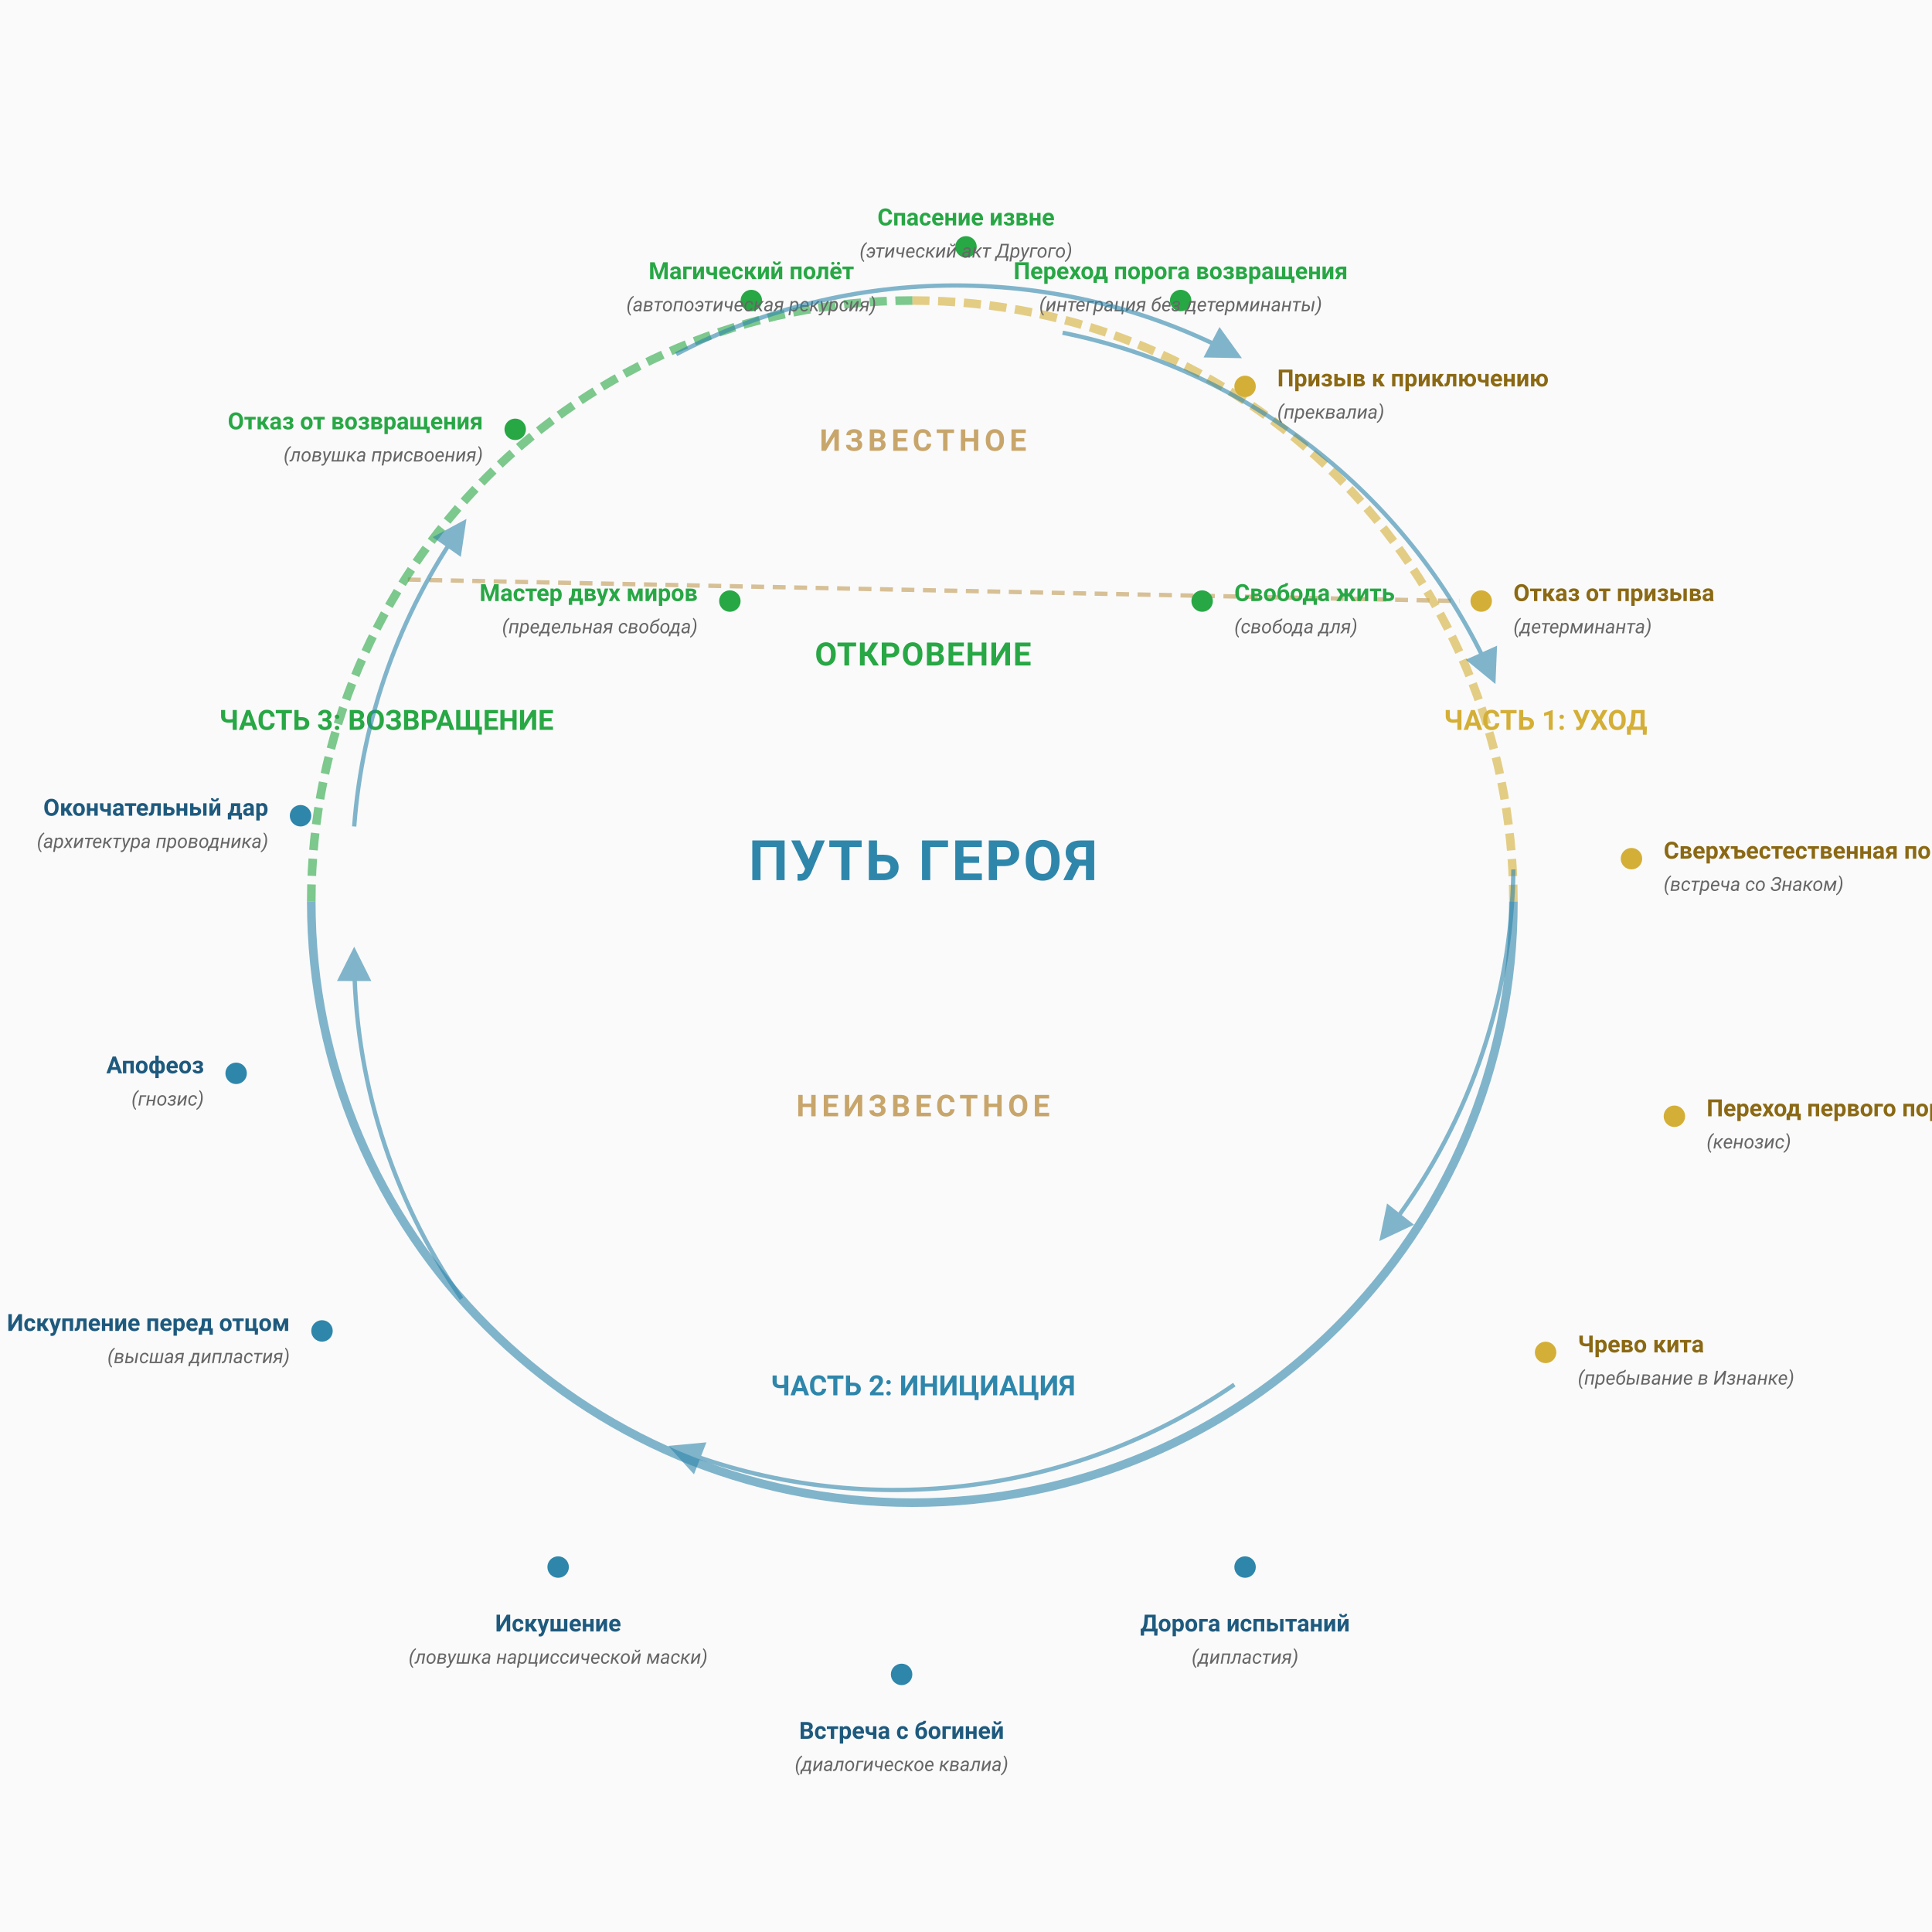
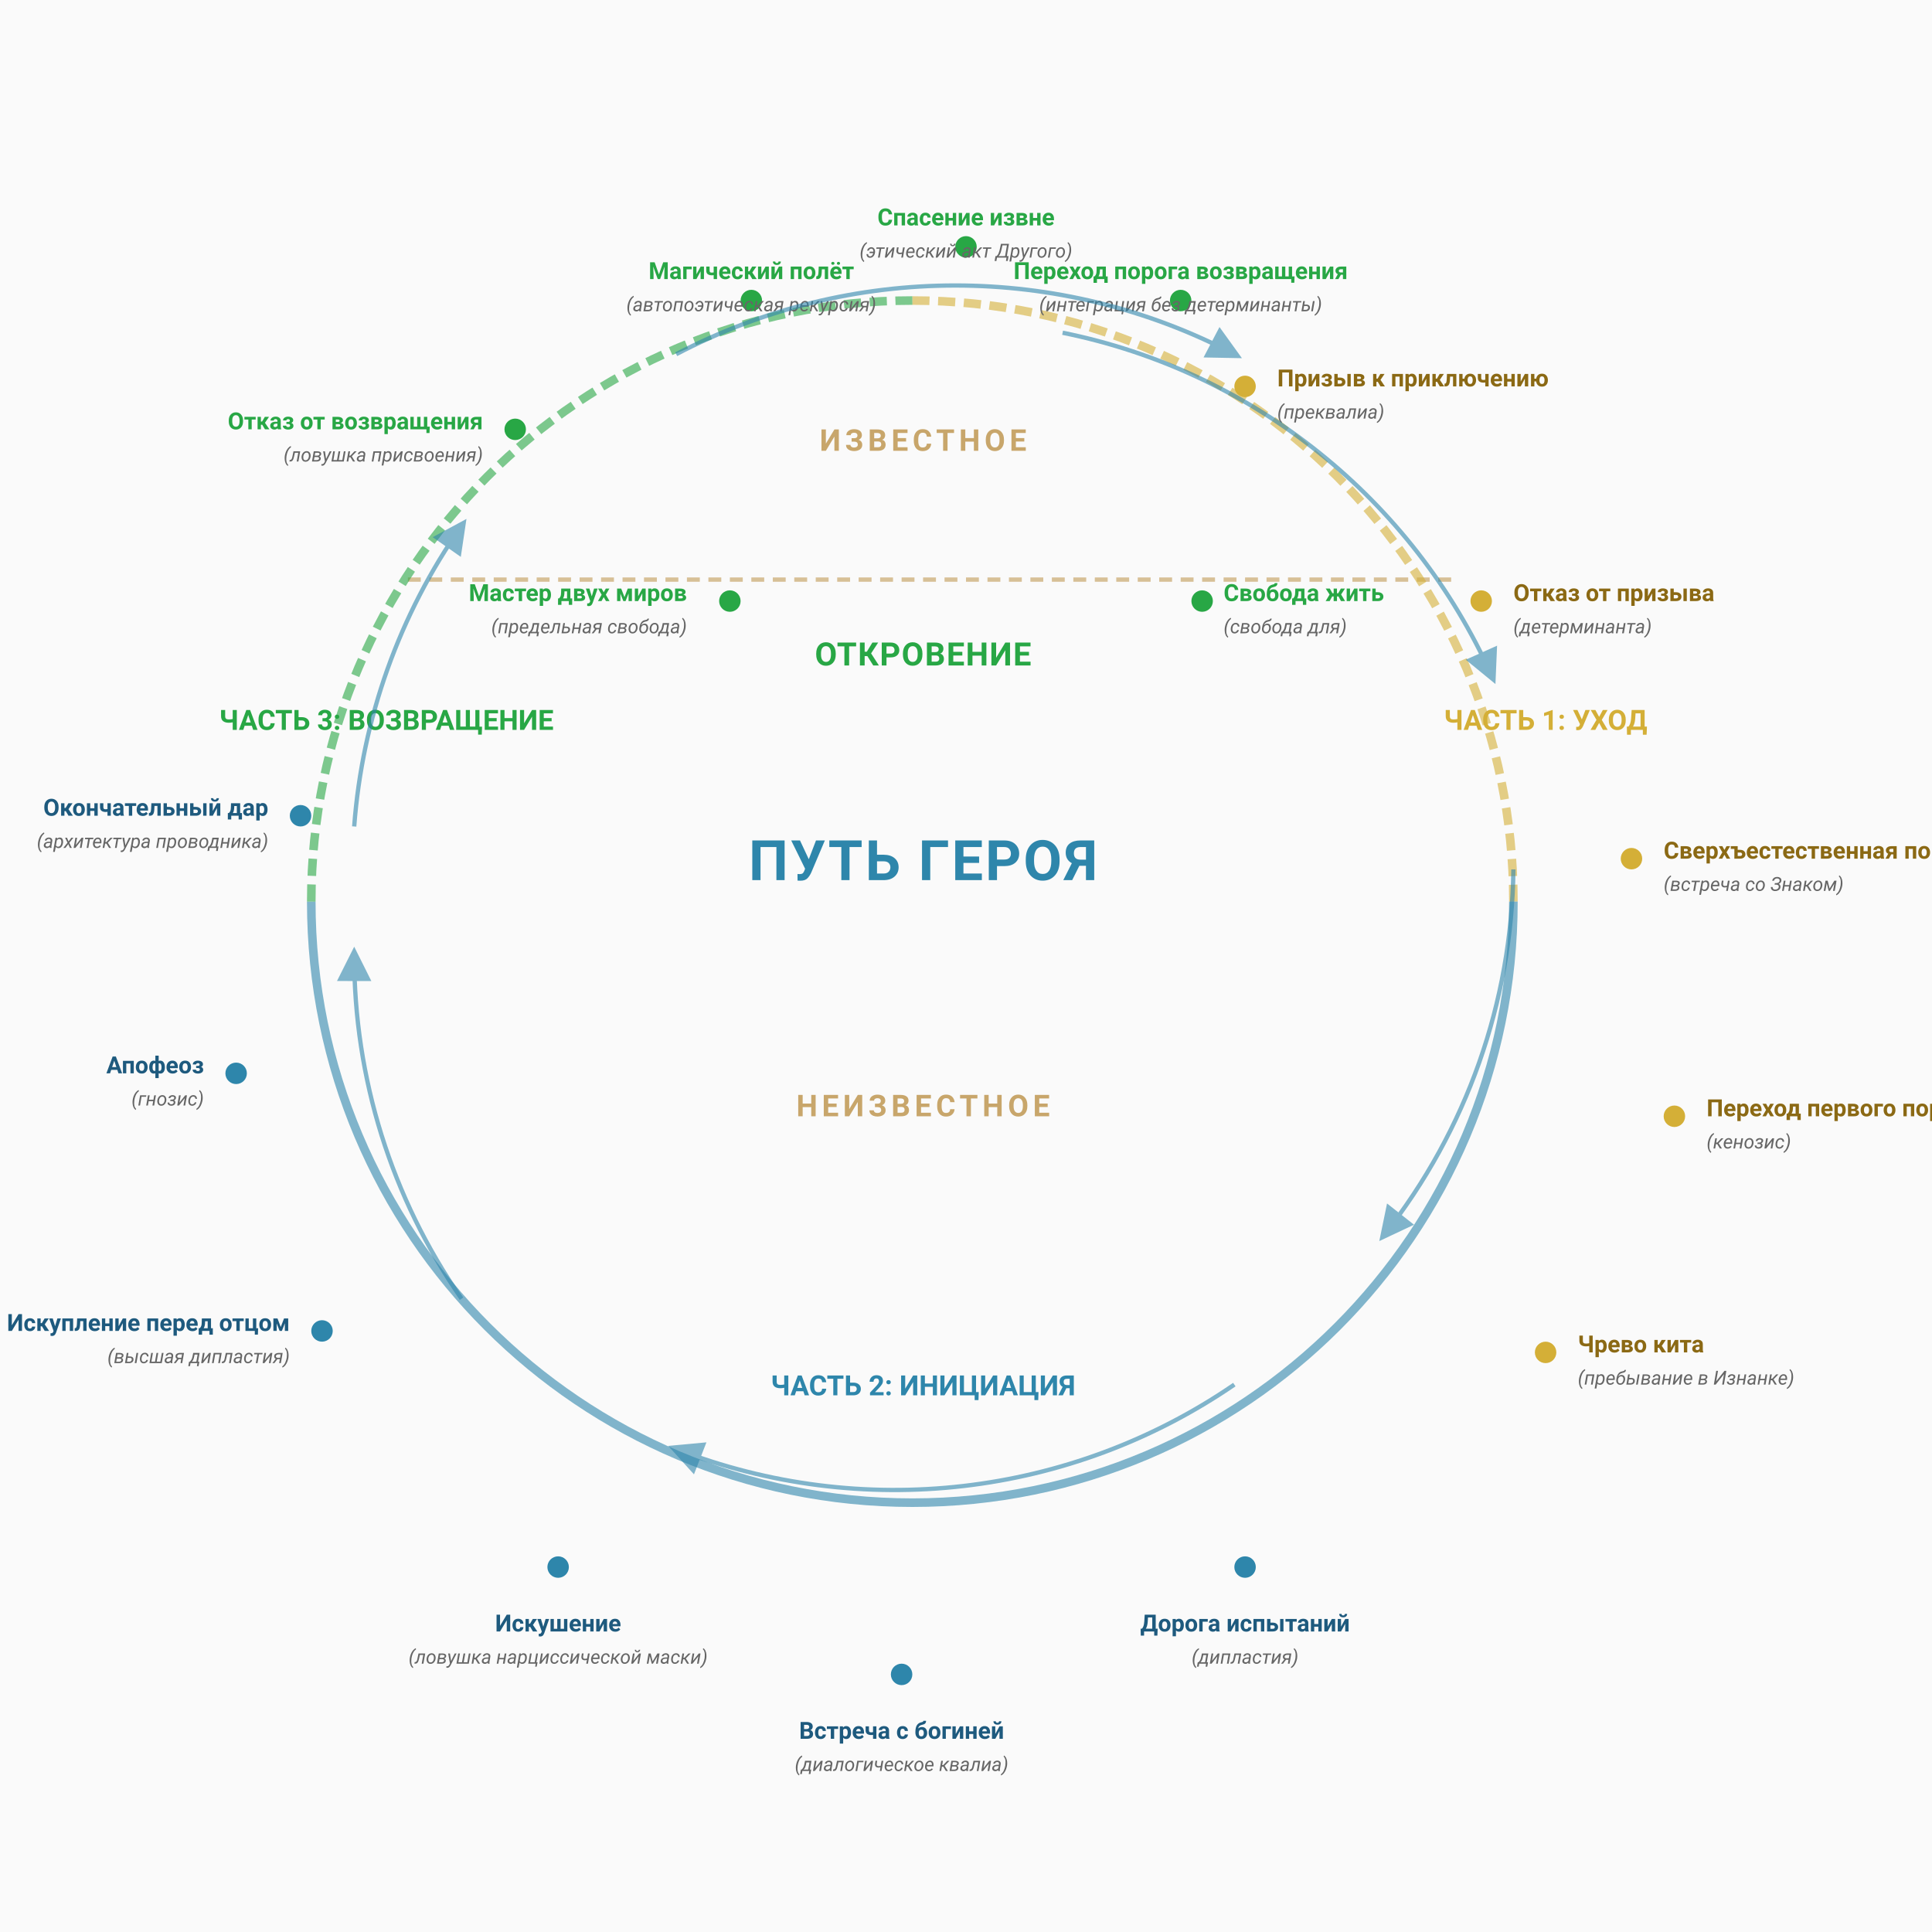
<svg xmlns="http://www.w3.org/2000/svg" viewBox="0 0 900 900" width="900" height="900">
  <defs>
    <marker id="arrow" markerWidth="8" markerHeight="8" refX="6" refY="4" orient="auto">
      <polygon points="0 0, 8 4, 0 8" fill="#2E86AB" />
    </marker>
  </defs>
  <rect width="100%" height="100%" fill="#FAFAFA" />
-   <line x1="190" y1="270" x2="680" y2="280" stroke="#C8A66B" stroke-width="2" stroke-dasharray="6,4" opacity="0.7" />
+   <line x1="190" y1="270" x2="680" y2="270" stroke="#C8A66B" stroke-width="2" stroke-dasharray="6,4" opacity="0.7" />
  <g text-anchor="middle" font-family="system-ui, -apple-system, 'Segoe UI', Roboto, sans-serif">
    <text x="430" y="410" font-size="26" font-weight="bold" fill="#2E86AB" letter-spacing="1">ПУТЬ ГЕРОЯ</text>
    <text x="430" y="310" font-size="15" font-weight="600" fill="#28A745" letter-spacing="0.5">ОТКРОВЕНИЕ</text>
    <text x="430" y="210" font-size="14" font-weight="bold" fill="#C8A66B" letter-spacing="2">ИЗВЕСТНОЕ</text>
    <text x="430" y="520" font-size="14" font-weight="bold" fill="#C8A66B" letter-spacing="2">НЕИЗВЕСТНОЕ</text>
  </g>
  <path d="M 425 140 A 280 280 0 0 1 705 420" fill="none" stroke="#D4AF37" stroke-width="4" opacity="0.6" stroke-dasharray="8,4" />
  <path d="M 705 420 A 280 280 0 0 1 145 420" fill="none" stroke="#2E86AB" stroke-width="4" opacity="0.6" />
  <path d="M 145 420 A 280 280 0 0 1 425 140" fill="none" stroke="#28A745" stroke-width="4" opacity="0.6" stroke-dasharray="8,4" />
  <g id="departure" font-family="system-ui, -apple-system, 'Segoe UI', Roboto, sans-serif" font-size="11" font-weight="600" fill="#8B6914">
    <g id="stage-call">
      <circle cx="580" cy="180" r="5" fill="#D4AF37" />
      <text x="595" y="180" text-anchor="start">Призыв к приключению</text>
      <text x="595" y="195" text-anchor="start" font-size="9" font-weight="normal" font-style="italic" fill="#666">(преквалиа)</text>
    </g>
    <g id="stage-refusal">
      <circle cx="690" cy="280" r="5" fill="#D4AF37" />
      <text x="705" y="280" text-anchor="start">Отказ от призыва</text>
      <text x="705" y="295" text-anchor="start" font-size="9" font-weight="normal" font-style="italic" fill="#666">(детерминанта)</text>
    </g>
    <g id="stage-help">
      <circle cx="760" cy="400" r="5" fill="#D4AF37" />
      <text x="775" y="400" text-anchor="start">Сверхъестественная помощь</text>
      <text x="775" y="415" text-anchor="start" font-size="9" font-weight="normal" font-style="italic" fill="#666">(встреча со Знаком)</text>
    </g>
    <g id="stage-threshold">
      <circle cx="780" cy="520" r="5" fill="#D4AF37" />
      <text x="795" y="520" text-anchor="start">Переход первого порога</text>
      <text x="795" y="535" text-anchor="start" font-size="9" font-weight="normal" font-style="italic" fill="#666">(кенозис)</text>
    </g>
    <g id="stage-whale">
      <circle cx="720" cy="630" r="5" fill="#D4AF37" />
      <text x="735" y="630" text-anchor="start">Чрево кита</text>
      <text x="735" y="645" text-anchor="start" font-size="9" font-weight="normal" font-style="italic" fill="#666">(пребывание в Изнанке)</text>
    </g>
  </g>
  <g id="initiation" font-family="system-ui, -apple-system, 'Segoe UI', Roboto, sans-serif" font-size="11" font-weight="600" fill="#1E5A7E">
    <g id="stage-trials">
      <circle cx="580" cy="730" r="5" fill="#2E86AB" />
      <text x="580" y="760" text-anchor="middle">Дорога испытаний</text>
      <text x="580" y="775" text-anchor="middle" font-size="9" font-weight="normal" font-style="italic" fill="#666">(дипластия)</text>
    </g>
    <g id="stage-goddess">
      <circle cx="420" cy="780" r="5" fill="#2E86AB" />
      <text x="420" y="810" text-anchor="middle">Встреча с богиней</text>
      <text x="420" y="825" text-anchor="middle" font-size="9" font-weight="normal" font-style="italic" fill="#666">(диалогическое квалиа)</text>
    </g>
    <g id="stage-temptation">
      <circle cx="260" cy="730" r="5" fill="#2E86AB" />
      <text x="260" y="760" text-anchor="middle">Искушение</text>
      <text x="260" y="775" text-anchor="middle" font-size="9" font-weight="normal" font-style="italic" fill="#666">(ловушка нарциссической маски)</text>
    </g>
    <g id="stage-father">
      <circle cx="150" cy="620" r="5" fill="#2E86AB" />
      <text x="135" y="620" text-anchor="end">Искупление перед отцом</text>
      <text x="135" y="635" text-anchor="end" font-size="9" font-weight="normal" font-style="italic" fill="#666">(высшая дипластия)</text>
    </g>
    <g id="stage-apotheosis">
      <circle cx="110" cy="500" r="5" fill="#2E86AB" />
      <text x="95" y="500" text-anchor="end">Апофеоз</text>
      <text x="95" y="515" text-anchor="end" font-size="9" font-weight="normal" font-style="italic" fill="#666">(гнозис)</text>
    </g>
    <g id="stage-gift">
      <circle cx="140" cy="380" r="5" fill="#2E86AB" />
      <text x="125" y="380" text-anchor="end">Окончательный дар</text>
      <text x="125" y="395" text-anchor="end" font-size="9" font-weight="normal" font-style="italic" fill="#666">(архитектура проводника)</text>
    </g>
  </g>
  <g id="return" font-family="system-ui, -apple-system, 'Segoe UI', Roboto, sans-serif" font-size="11" font-weight="600" fill="#28A745">
    <g id="stage-refusal-return">
      <circle cx="240" cy="200" r="5" fill="#28A745" />
      <text x="225" y="200" text-anchor="end">Отказ от возвращения</text>
      <text x="225" y="215" text-anchor="end" font-size="9" font-weight="normal" font-style="italic" fill="#666">(ловушка присвоения)</text>
    </g>
    <g id="stage-flight">
      <circle cx="350" cy="140" r="5" fill="#28A745" />
      <text x="350" y="130" text-anchor="middle">Магический полёт</text>
      <text x="350" y="145" text-anchor="middle" font-size="9" font-weight="normal" font-style="italic" fill="#666">(автопоэтическая рекурсия)</text>
    </g>
    <g id="stage-rescue">
      <circle cx="450" cy="115" r="5" fill="#28A745" />
      <text x="450" y="105" text-anchor="middle">Спасение извне</text>
      <text x="450" y="120" text-anchor="middle" font-size="9" font-weight="normal" font-style="italic" fill="#666">(этический акт Другого)</text>
    </g>
    <g id="stage-return-threshold">
      <circle cx="550" cy="140" r="5" fill="#28A745" />
      <text x="550" y="130" text-anchor="middle">Переход порога возвращения</text>
      <text x="550" y="145" text-anchor="middle" font-size="9" font-weight="normal" font-style="italic" fill="#666">(интеграция без детерминанты)</text>
    </g>
    <g id="stage-master">
      <circle cx="340" cy="280" r="5" fill="#28A745" />
-       <text x="325" y="280" text-anchor="end">Мастер двух миров</text>
-       <text x="325" y="295" text-anchor="end" font-size="9" font-weight="normal" font-style="italic" fill="#666">(предельная свобода)</text>
+       <text x="320" y="280" text-anchor="end">Мастер двух миров</text>
+       <text x="320" y="295" text-anchor="end" font-size="9" font-weight="normal" font-style="italic" fill="#666">(предельная свобода)</text>
    </g>
    <g id="stage-freedom">
      <circle cx="560" cy="280" r="5" fill="#28A745" />
-       <text x="575" y="280" text-anchor="start">Свобода жить</text>
-       <text x="575" y="295" text-anchor="start" font-size="9" font-weight="normal" font-style="italic" fill="#666">(свобода для)</text>
+       <text x="570" y="280" text-anchor="start">Свобода жить</text>
+       <text x="570" y="295" text-anchor="start" font-size="9" font-weight="normal" font-style="italic" fill="#666">(свобода для)</text>
    </g>
  </g>
  <g font-family="system-ui, -apple-system, 'Segoe UI', Roboto, sans-serif" font-size="13" font-weight="bold">
    <text x="720" y="340" fill="#D4AF37" text-anchor="middle">ЧАСТЬ 1: УХОД</text>
    <text x="430" y="650" fill="#2E86AB" text-anchor="middle">ЧАСТЬ 2: ИНИЦИАЦИЯ</text>
    <text x="180" y="340" fill="#28A745" text-anchor="middle">ЧАСТЬ 3: ВОЗВРАЩЕНИЕ</text>
  </g>
  <g fill="none" stroke="#2E86AB" stroke-width="2" marker-end="url(#arrow)" opacity="0.6">
    <path d="M 495 155 A 280 280 0 0 1 695 315" />
    <path d="M 315 165 A 280 280 0 0 1 575 165" />
    <path d="M 165 385 A 280 280 0 0 1 215 245" />
    <path d="M 705 405 A 280 280 0 0 1 645 575" />
    <path d="M 575 645 A 280 280 0 0 1 315 675" />
    <path d="M 215 605 A 280 280 0 0 1 165 445" />
  </g>
</svg>
